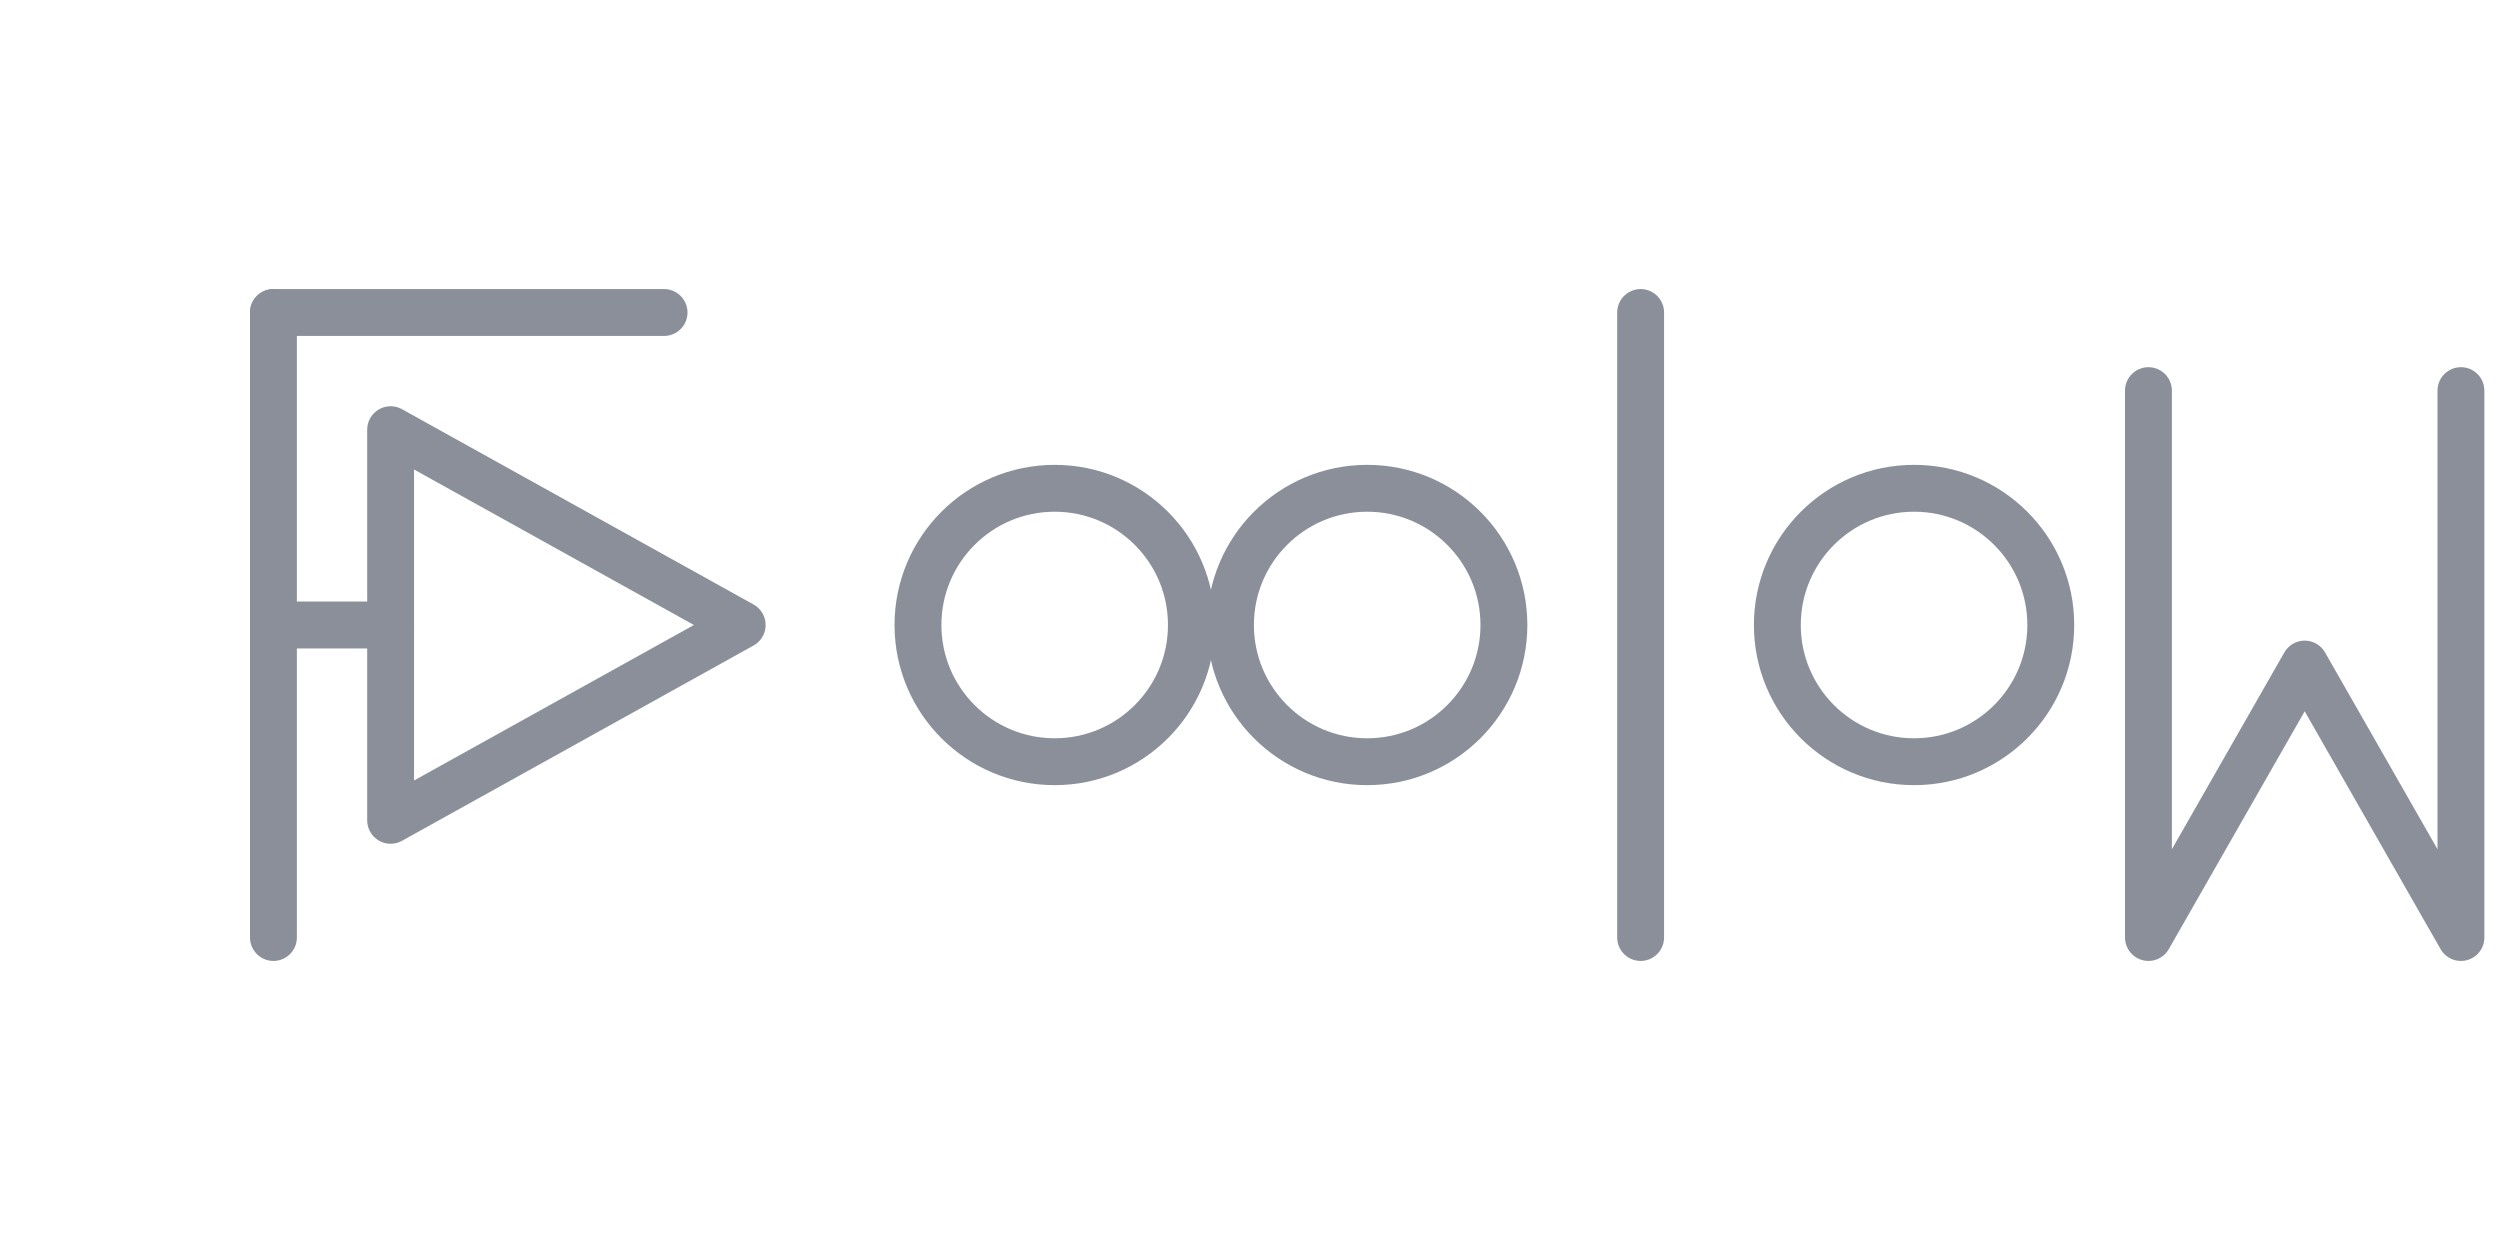
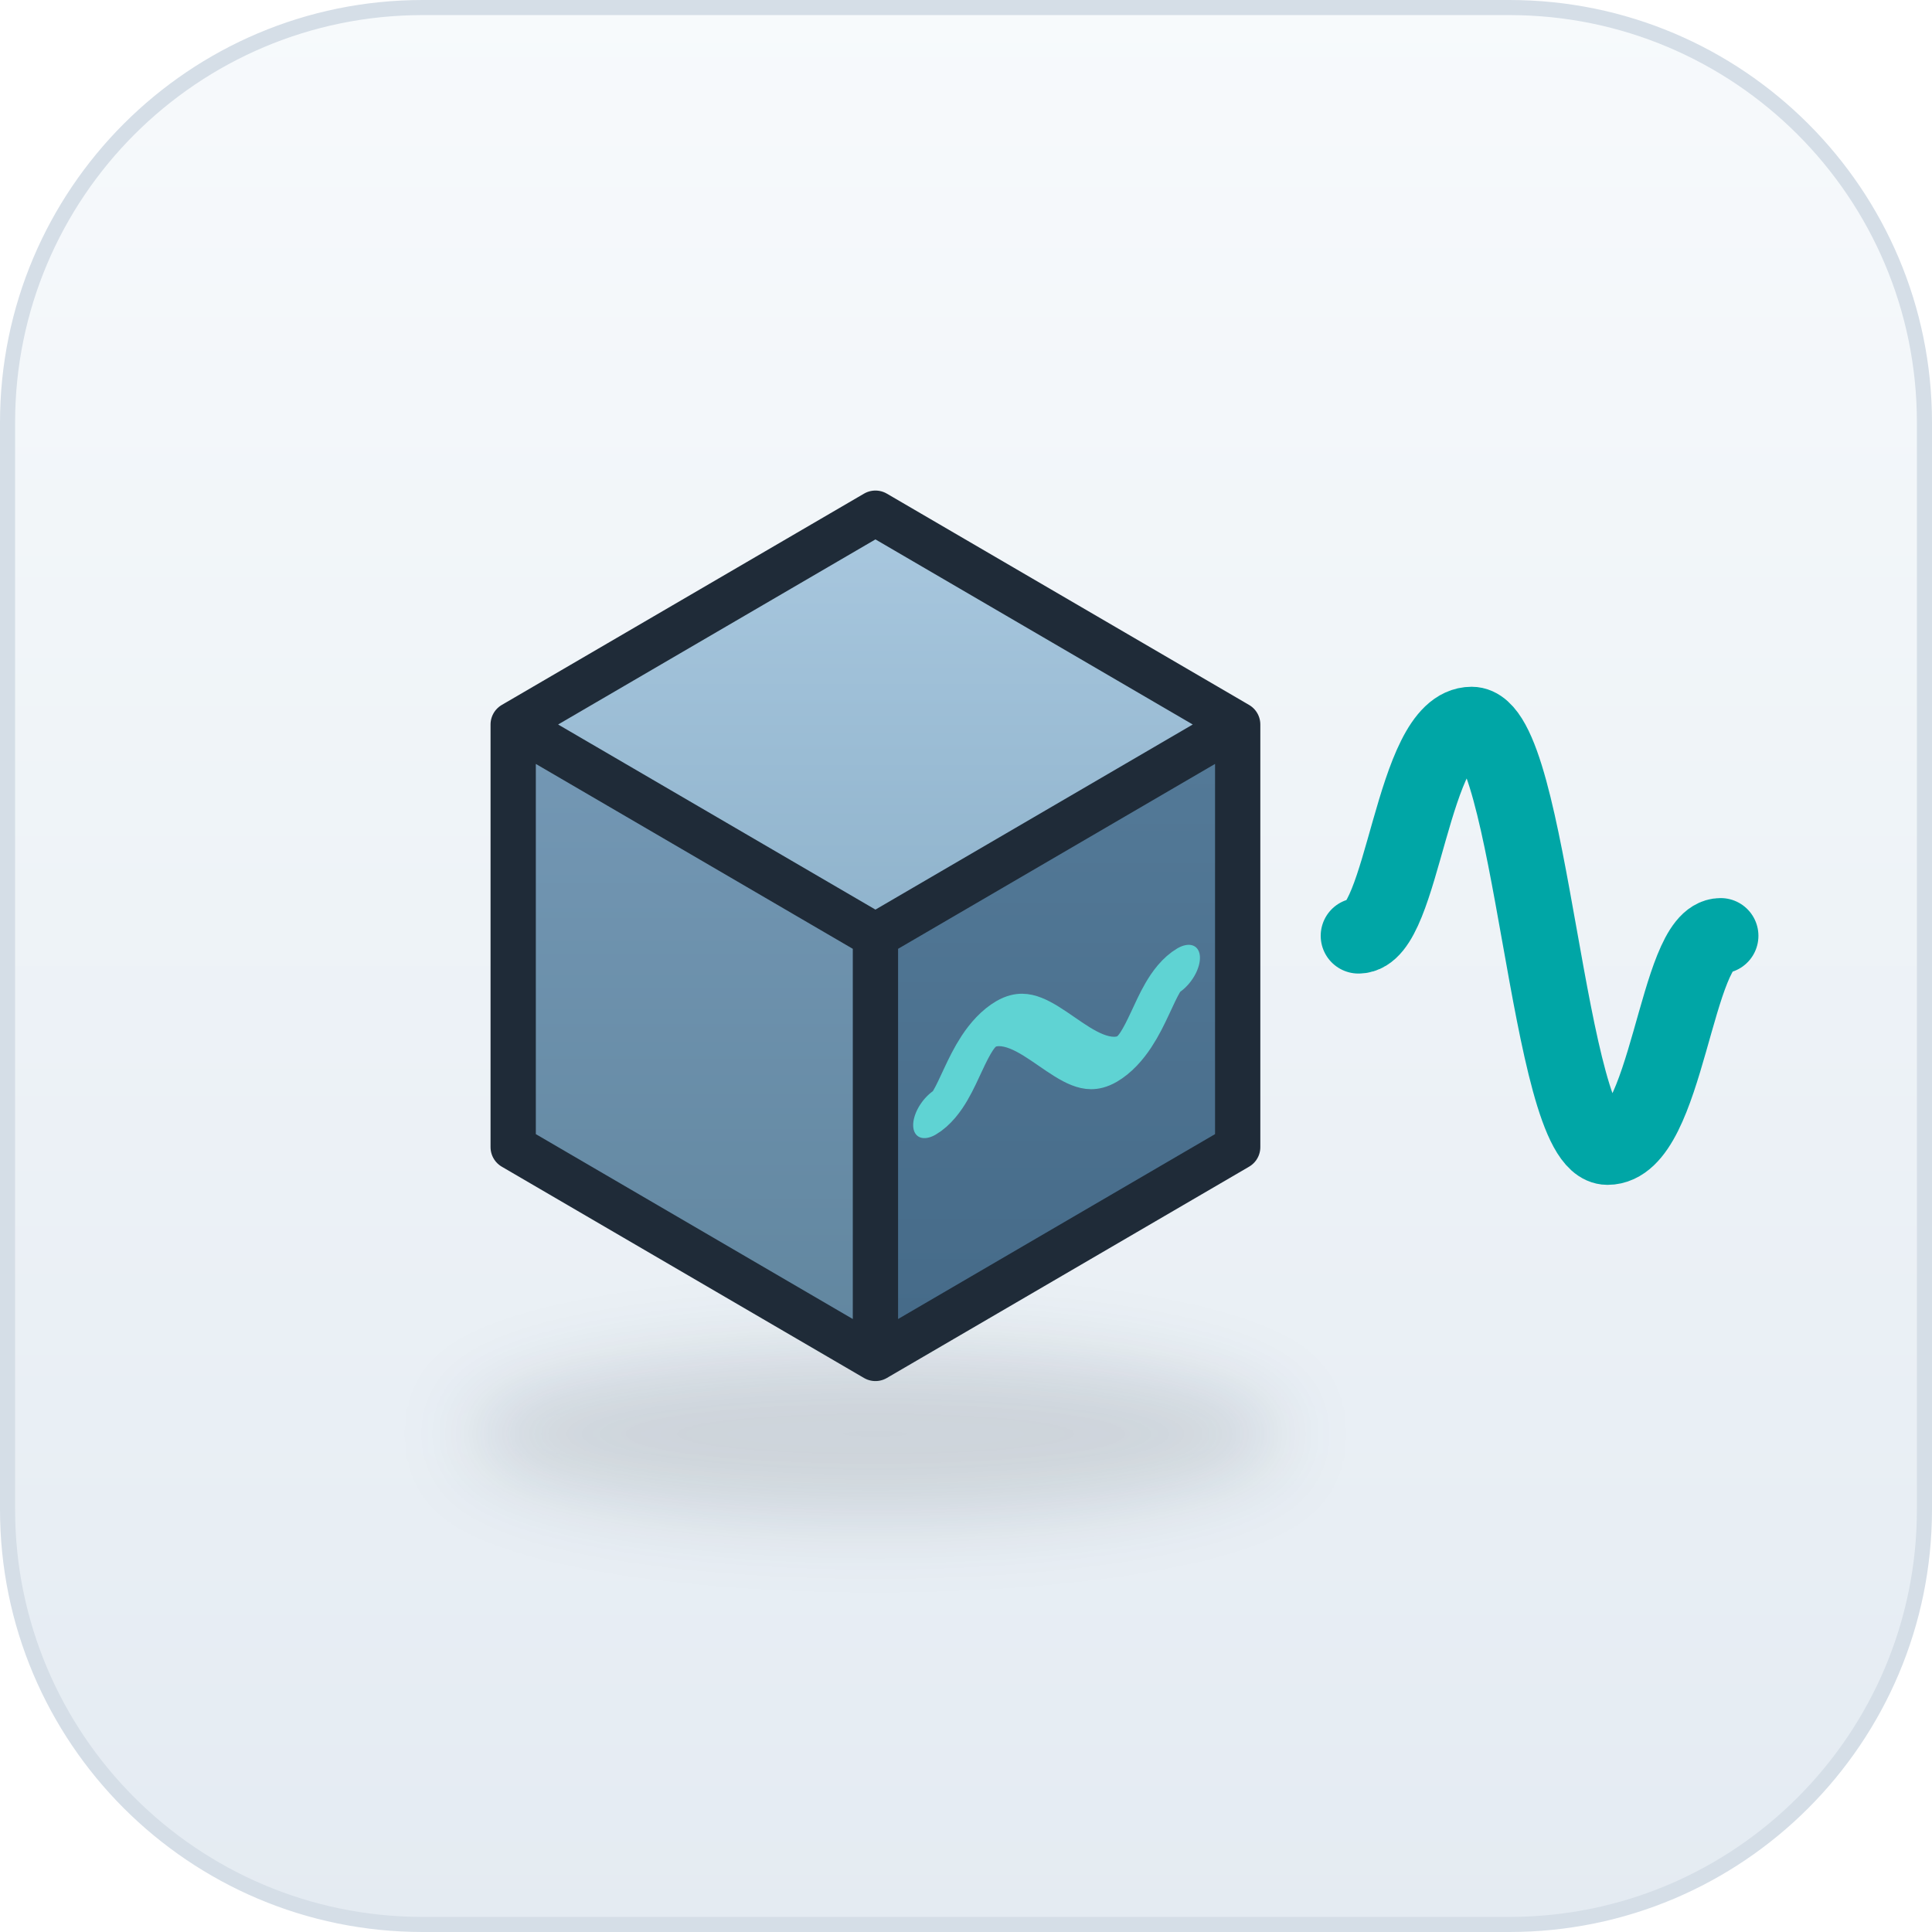
- <svg xmlns="http://www.w3.org/2000/svg" viewBox="0 0 128 64" width="128" height="64" role="img" aria-label="Follow Player">
-   <g fill="none" stroke="#8a8f99" stroke-width="2.4" stroke-linecap="round" stroke-linejoin="round">
-     <path d="M 14 16 L 14 48" />
-     <path d="M 14 16 L 34 16" />
-     <path d="M 14 32 L 20 32" />
-     <path d="M 20 22 L 38 32 L 20 42 Z" />
-     <circle cx="54" cy="32" r="7" />
-     <circle cx="70" cy="32" r="7" />
-     <path d="M 84 16 L 84 48" />
-     <circle cx="98" cy="32" r="7" />
-     <path d="M 110 20 L 110 48 M 110 48 L 118 34 L 126 48 L 126 20" />
+ <svg xmlns="http://www.w3.org/2000/svg" viewBox="0 0 128 128" width="128" height="128">
+   <defs>
+     <linearGradient id="mp-bg" x1="0" y1="0" x2="0" y2="1">
+       <stop offset="0" stop-color="#F7FAFC" />
+       <stop offset="1" stop-color="#E4EBF2" />
+     </linearGradient>
+     <linearGradient id="mp-top" x1="0" y1="0" x2="0" y2="1">
+       <stop offset="0" stop-color="#A9C8DF" />
+       <stop offset="1" stop-color="#8FB3CC" />
+     </linearGradient>
+     <linearGradient id="mp-left" x1="0" y1="0" x2="0" y2="1">
+       <stop offset="0" stop-color="#7498B5" />
+       <stop offset="1" stop-color="#61869F" />
+     </linearGradient>
+     <linearGradient id="mp-right" x1="0" y1="0" x2="0" y2="1">
+       <stop offset="0" stop-color="#547A98" />
+       <stop offset="1" stop-color="#456A88" />
+     </linearGradient>
+     <filter id="mp-soft" x="-40%" y="-120%" width="180%" height="340%">
+       <feGaussianBlur stdDeviation="2.5" />
+     </filter>
+   </defs>
+   <rect x="0.5" y="0.5" width="127" height="127" rx="27.5" fill="url(#mp-bg)" stroke="#D5DEE7" />
+   <ellipse cx="58" cy="95" rx="27" ry="5.5" fill="#1F2B38" opacity="0.14" filter="url(#mp-soft)" />
+   <g stroke-linecap="round" stroke-linejoin="round">
+     <path d="M58 34 L82 48 L58 62 L34 48 Z" fill="url(#mp-top)" />
+     <path d="M34 48 L58 62 L58 90 L34 76 Z" fill="url(#mp-left)" />
+     <path d="M82 48 L82 76 L58 90 L58 62 Z" fill="url(#mp-right)" />
+     <path d="M58 34 L82 48 L82 76 L58 90 L34 76 L34 48 Z              M58 62 L82 48 M58 62 L34 48 M58 62 L58 90" fill="none" stroke="#1F2B38" stroke-width="3" />
+     <path d="M-8 0 C-6.5 0 -6 -3.5 -4 -3.5              C-1.5 -3.5 1.5 3.5 4 3.5              C6 3.5 6.5 0 8 0" transform="matrix(1 -0.5833 0 1 70 69)" fill="none" stroke="#5FD3D3" stroke-width="3" />
+     <path d="M90 62 C93 62 93.5 48 97.5 48              C101.5 48 102.5 76 106.5 76              C110.5 76 111 62 114 62" fill="none" stroke="#00A6A6" stroke-width="5" />
  </g>
</svg>
